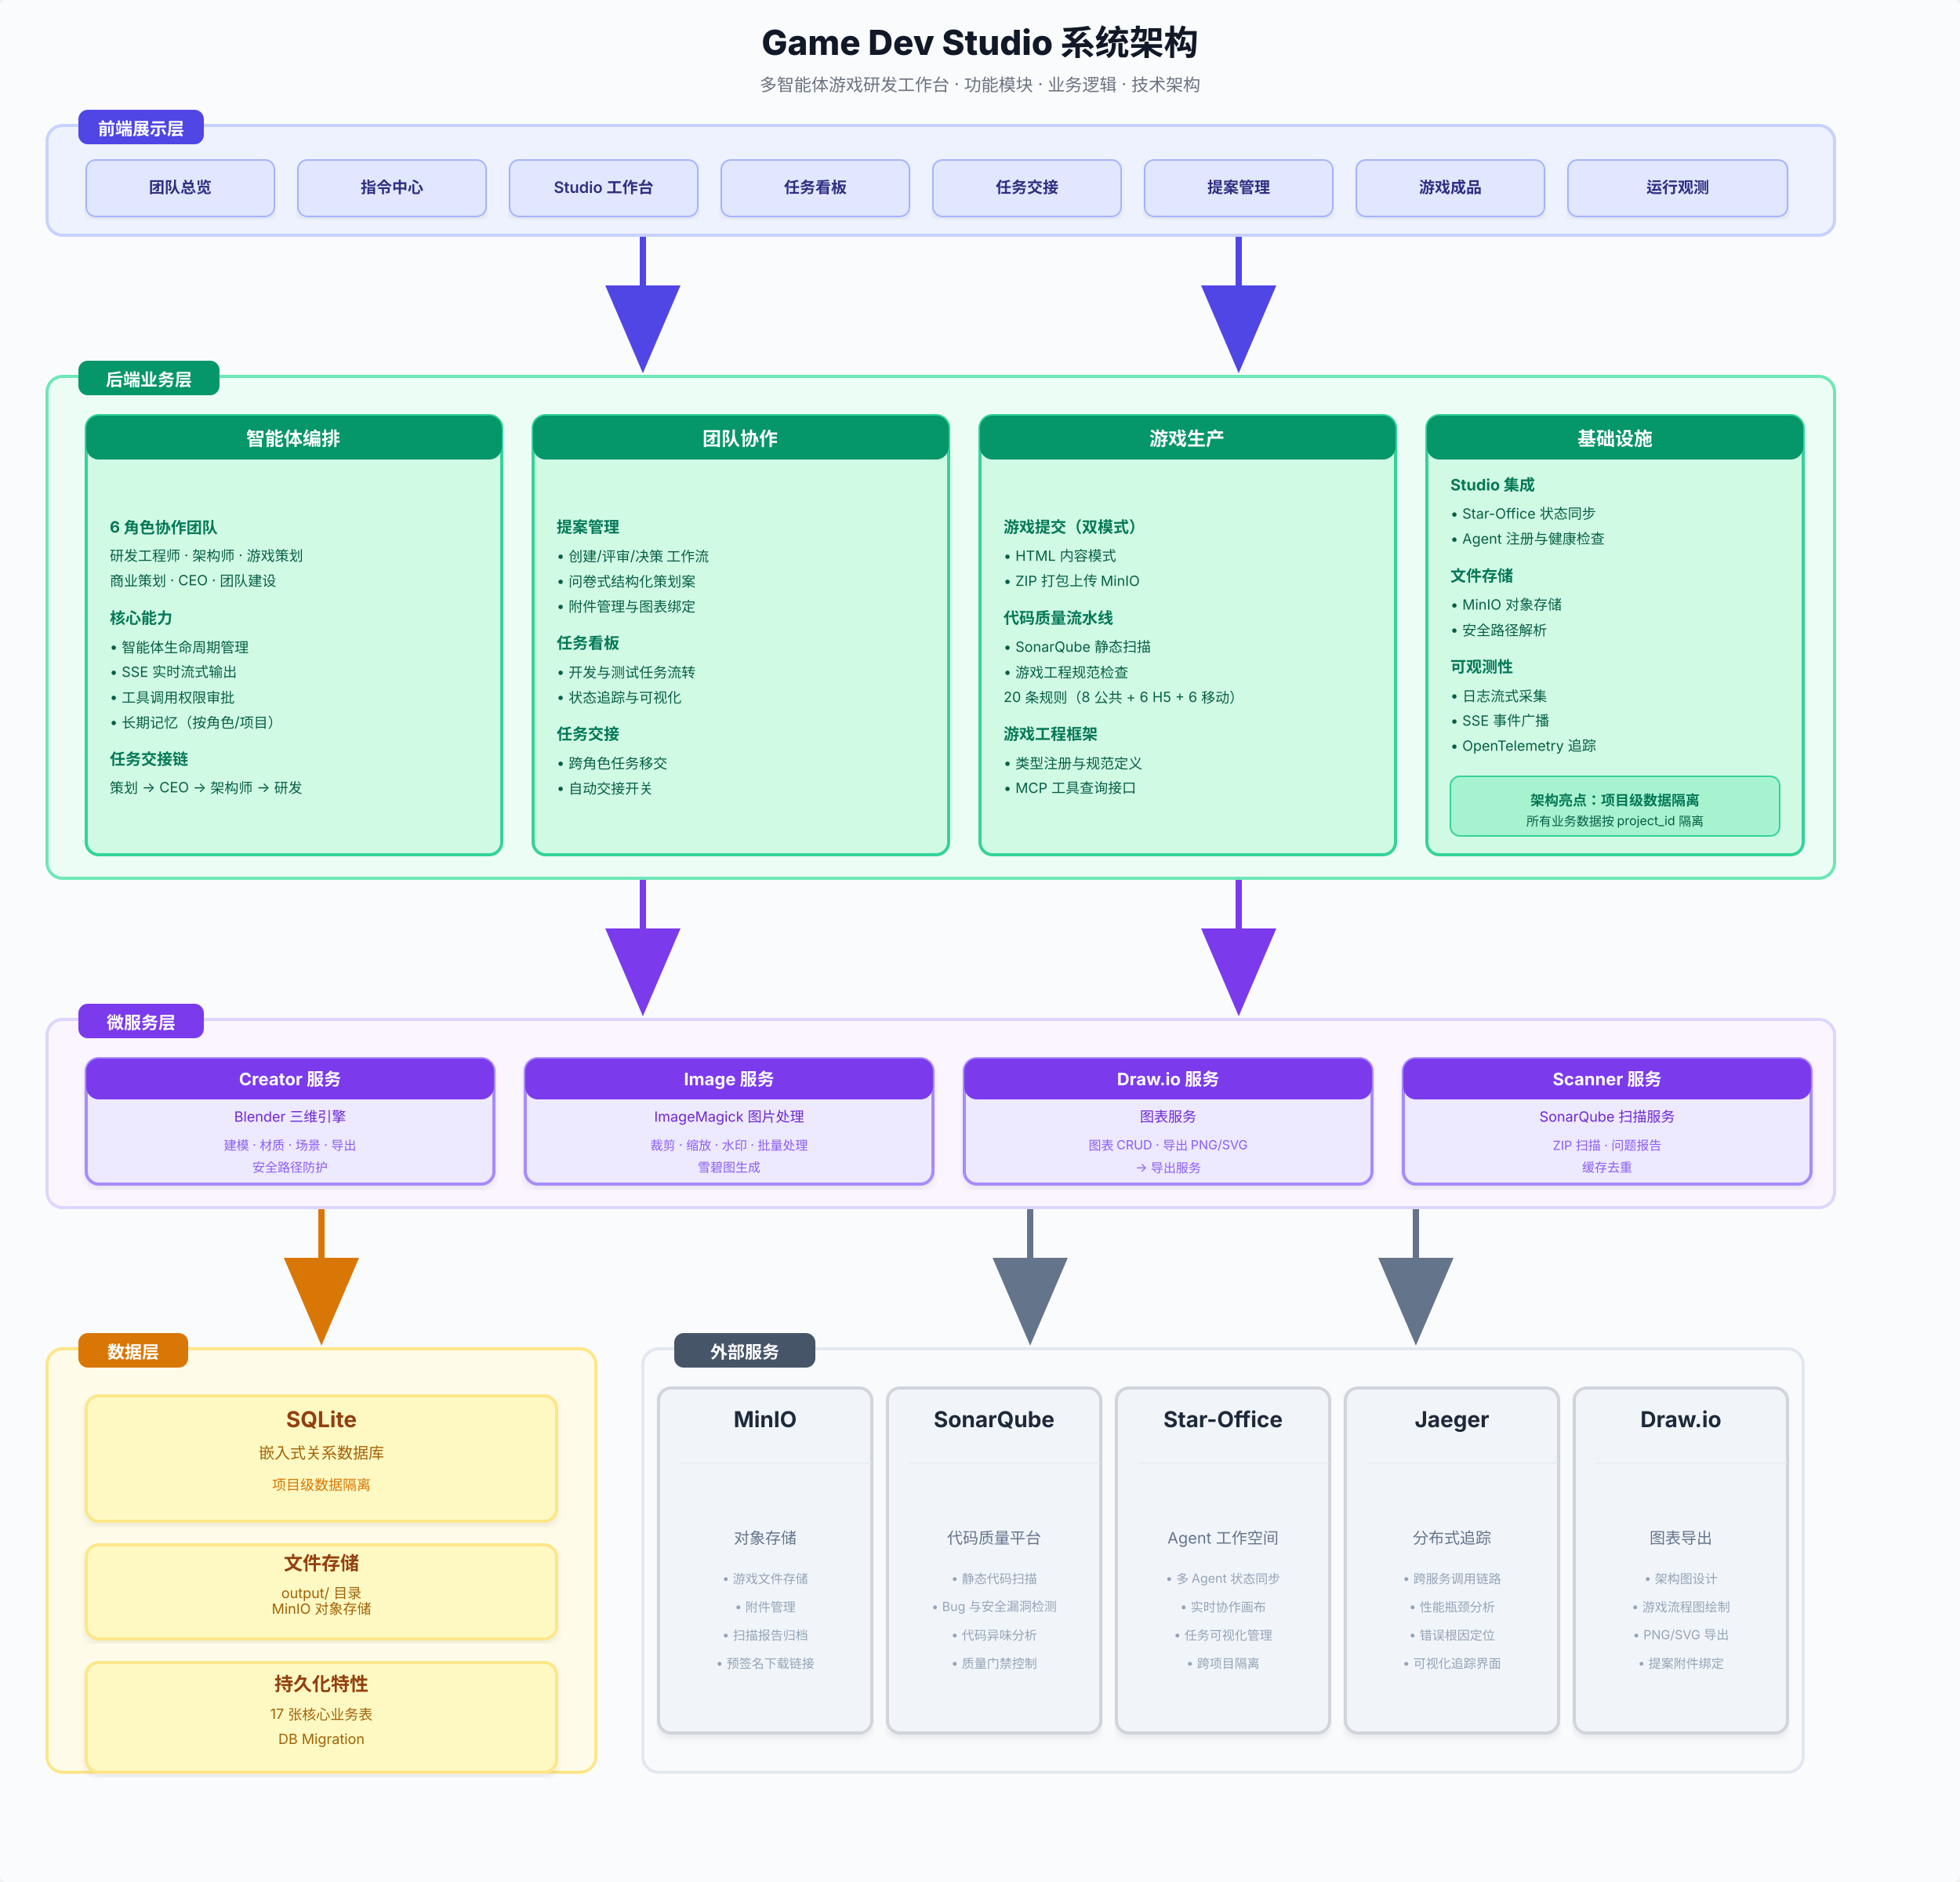
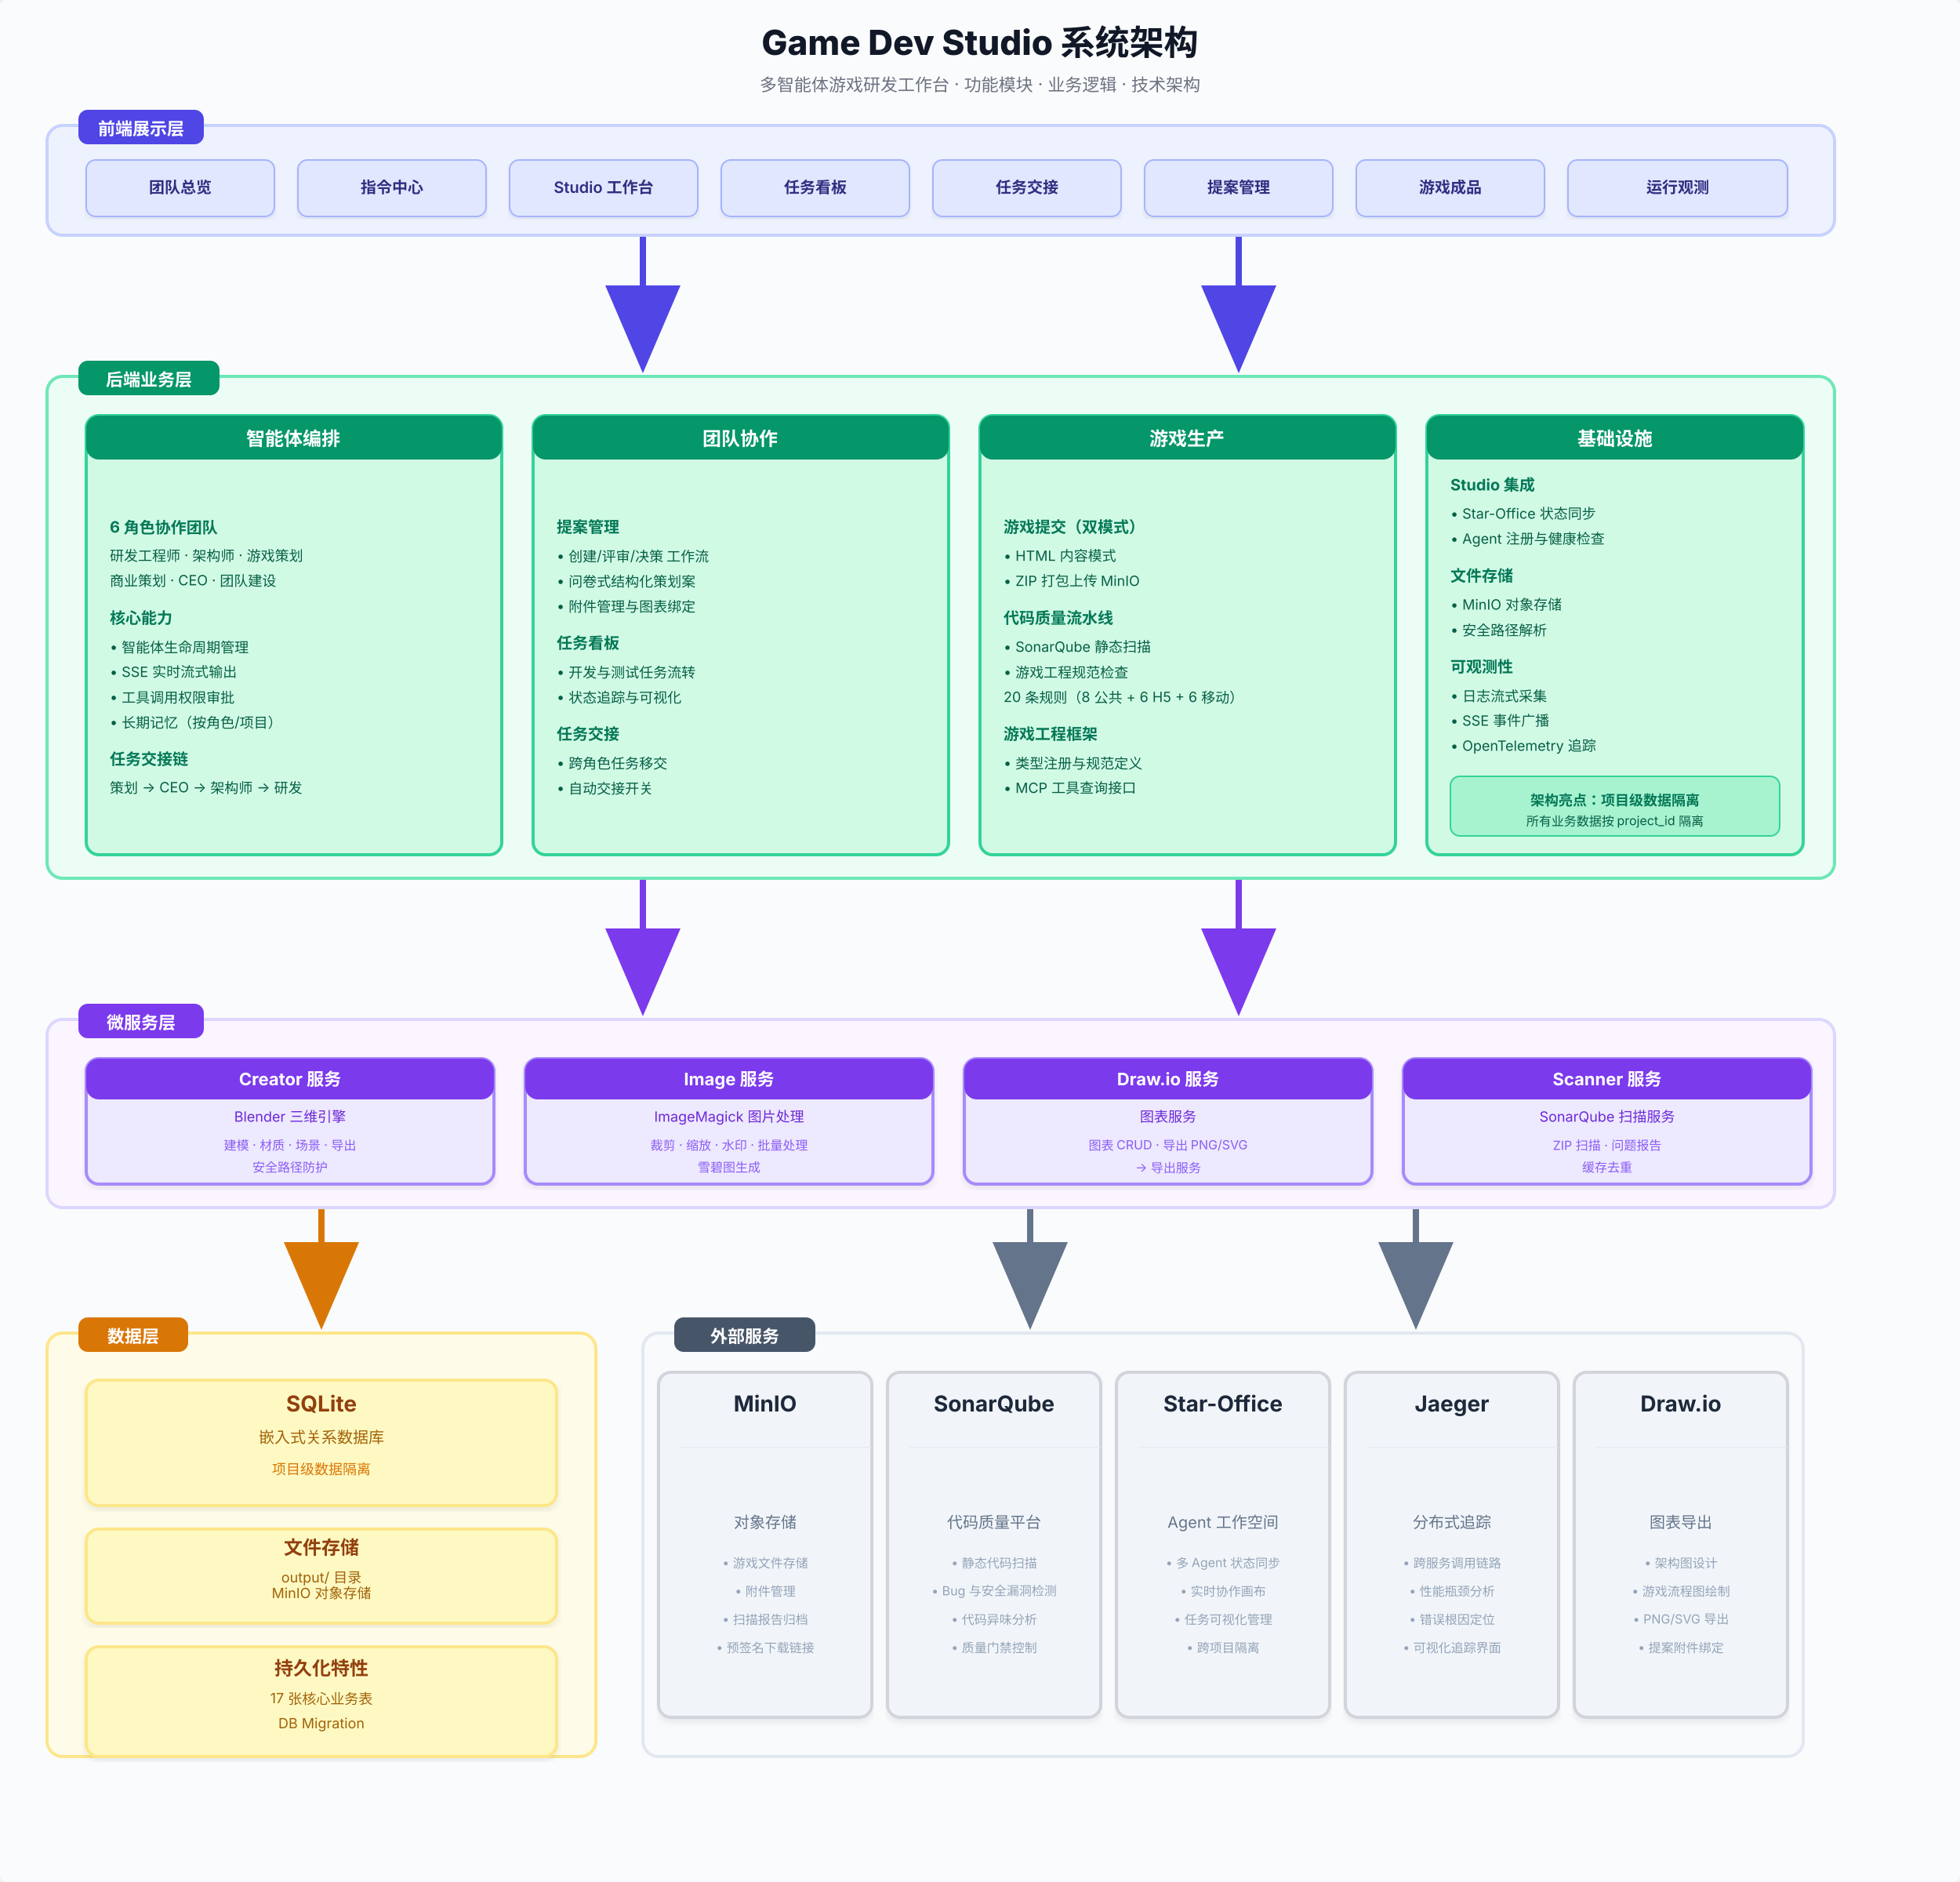
<svg xmlns="http://www.w3.org/2000/svg" viewBox="0 0 1250 1200" font-family="'Inter', 'PingFang SC', 'Microsoft YaHei', Arial, sans-serif">
  <defs>
    <marker id="aB" markerWidth="14" markerHeight="12" refX="12" refY="6" orient="auto">
      <path d="M0,0 L14,6 L0,12 Z" fill="#4F46E5" />
    </marker>
    <marker id="aP" markerWidth="14" markerHeight="12" refX="12" refY="6" orient="auto">
      <path d="M0,0 L14,6 L0,12 Z" fill="#7C3AED" />
    </marker>
    <marker id="aO" markerWidth="14" markerHeight="12" refX="12" refY="6" orient="auto">
      <path d="M0,0 L14,6 L0,12 Z" fill="#D97706" />
    </marker>
    <marker id="aG" markerWidth="14" markerHeight="12" refX="12" refY="6" orient="auto">
      <path d="M0,0 L14,6 L0,12 Z" fill="#64748B" />
    </marker>
    <filter id="sh" x="-1%" y="-1%" width="102%" height="106%">
      <feDropShadow dx="0" dy="2" stdDeviation="2" flood-opacity="0.08" />
    </filter>
  </defs>
  <rect width="1250" height="1200" fill="#FAFBFC" rx="4" />
  <text x="625" y="35" text-anchor="middle" font-size="22" font-weight="800" fill="#111827">Game Dev Studio 系统架构</text>
  <text x="625" y="58" text-anchor="middle" font-size="11" fill="#6B7280">多智能体游戏研发工作台 · 功能模块 · 业务逻辑 · 技术架构</text>
  <line x1="410" y1="150" x2="410" y2="230" stroke="#4F46E5" stroke-width="4" marker-end="url(#aB)" />
  <line x1="790" y1="150" x2="790" y2="230" stroke="#4F46E5" stroke-width="4" marker-end="url(#aB)" />
  <g transform="translate(30, 80)">
    <rect x="0" y="0" width="1140" height="70" rx="10" fill="#EEF2FF" stroke="#C7D2FE" stroke-width="2" />
    <rect x="20" y="-10" width="80" height="22" rx="6" fill="#4F46E5" />
    <text x="60" y="6" text-anchor="middle" font-size="11" font-weight="700" fill="#FFF">前端展示层</text>
    <rect x="25" y="22" width="120" height="36" rx="6" fill="#E0E7FF" stroke="#A5B4FC" stroke-width="1" filter="url(#sh)" />
    <text x="85" y="43" text-anchor="middle" font-size="10" font-weight="600" fill="#312E81">团队总览</text>
    <rect x="160" y="22" width="120" height="36" rx="6" fill="#E0E7FF" stroke="#A5B4FC" stroke-width="1" filter="url(#sh)" />
    <text x="220" y="43" text-anchor="middle" font-size="10" font-weight="600" fill="#312E81">指令中心</text>
    <rect x="295" y="22" width="120" height="36" rx="6" fill="#E0E7FF" stroke="#A5B4FC" stroke-width="1" filter="url(#sh)" />
    <text x="355" y="43" text-anchor="middle" font-size="10" font-weight="600" fill="#312E81">Studio 工作台</text>
    <rect x="430" y="22" width="120" height="36" rx="6" fill="#E0E7FF" stroke="#A5B4FC" stroke-width="1" filter="url(#sh)" />
    <text x="490" y="43" text-anchor="middle" font-size="10" font-weight="600" fill="#312E81">任务看板</text>
    <rect x="565" y="22" width="120" height="36" rx="6" fill="#E0E7FF" stroke="#A5B4FC" stroke-width="1" filter="url(#sh)" />
    <text x="625" y="43" text-anchor="middle" font-size="10" font-weight="600" fill="#312E81">任务交接</text>
    <rect x="700" y="22" width="120" height="36" rx="6" fill="#E0E7FF" stroke="#A5B4FC" stroke-width="1" filter="url(#sh)" />
    <text x="760" y="43" text-anchor="middle" font-size="10" font-weight="600" fill="#312E81">提案管理</text>
    <rect x="835" y="22" width="120" height="36" rx="6" fill="#E0E7FF" stroke="#A5B4FC" stroke-width="1" filter="url(#sh)" />
    <text x="895" y="43" text-anchor="middle" font-size="10" font-weight="600" fill="#312E81">游戏成品</text>
    <rect x="970" y="22" width="140" height="36" rx="6" fill="#E0E7FF" stroke="#A5B4FC" stroke-width="1" filter="url(#sh)" />
    <text x="1040" y="43" text-anchor="middle" font-size="10" font-weight="600" fill="#312E81">运行观测</text>
  </g>
  <line x1="410" y1="560" x2="410" y2="640" stroke="#7C3AED" stroke-width="4" marker-end="url(#aP)" />
  <line x1="790" y1="560" x2="790" y2="640" stroke="#7C3AED" stroke-width="4" marker-end="url(#aP)" />
  <g transform="translate(30, 240)">
    <rect x="0" y="0" width="1140" height="320" rx="10" fill="#ECFDF5" stroke="#6EE7B7" stroke-width="2" />
    <rect x="20" y="-10" width="90" height="22" rx="6" fill="#059669" />
    <text x="65" y="6" text-anchor="middle" font-size="11" font-weight="700" fill="#FFF">后端业务层</text>
    <rect x="25" y="25" width="265" height="280" rx="8" fill="#D1FAE5" stroke="#34D399" stroke-width="2" />
    <rect x="25" y="25" width="265" height="28" rx="8" fill="#059669" />
    <text x="157" y="44" text-anchor="middle" font-size="12" font-weight="700" fill="#FFF">智能体编排</text>
    <text x="40" y="99.6" font-size="10" font-weight="700" fill="#047857">6 角色协作团队</text>
    <text x="40" y="117.6" font-size="9" fill="#065F46">研发工程师 · 架构师 · 游戏策划</text>
    <text x="40" y="133.6" font-size="9" fill="#065F46">商业策划 · CEO · 团队建设</text>
    <text x="40" y="157.6" font-size="10" font-weight="700" fill="#047857">核心能力</text>
    <text x="40" y="175.6" font-size="9" fill="#065F46">• 智能体生命周期管理</text>
    <text x="40" y="191.6" font-size="9" fill="#065F46">• SSE 实时流式输出</text>
    <text x="40" y="207.6" font-size="9" fill="#065F46">• 工具调用权限审批</text>
    <text x="40" y="223.6" font-size="9" fill="#065F46">• 长期记忆（按角色/项目）</text>
    <text x="40" y="247.6" font-size="10" font-weight="700" fill="#047857">任务交接链</text>
    <text x="40" y="265.6" font-size="9" fill="#065F46">策划 → CEO → 架构师 → 研发</text>
    <rect x="310" y="25" width="265" height="280" rx="8" fill="#D1FAE5" stroke="#34D399" stroke-width="2" />
    <rect x="310" y="25" width="265" height="28" rx="8" fill="#059669" />
    <text x="442" y="44" text-anchor="middle" font-size="12" font-weight="700" fill="#FFF">团队协作</text>
    <text x="325" y="99.6" font-size="10" font-weight="700" fill="#047857">提案管理</text>
    <text x="325" y="117.6" font-size="9" fill="#065F46">• 创建/评审/决策 工作流</text>
    <text x="325" y="133.6" font-size="9" fill="#065F46">• 问卷式结构化策划案</text>
    <text x="325" y="149.6" font-size="9" fill="#065F46">• 附件管理与图表绑定</text>
    <text x="325" y="173.6" font-size="10" font-weight="700" fill="#047857">任务看板</text>
    <text x="325" y="191.6" font-size="9" fill="#065F46">• 开发与测试任务流转</text>
    <text x="325" y="207.6" font-size="9" fill="#065F46">• 状态追踪与可视化</text>
    <text x="325" y="231.6" font-size="10" font-weight="700" fill="#047857">任务交接</text>
    <text x="325" y="249.6" font-size="9" fill="#065F46">• 跨角色任务移交</text>
    <text x="325" y="265.6" font-size="9" fill="#065F46">• 自动交接开关</text>
    <rect x="595" y="25" width="265" height="280" rx="8" fill="#D1FAE5" stroke="#34D399" stroke-width="2" />
    <rect x="595" y="25" width="265" height="28" rx="8" fill="#059669" />
    <text x="727" y="44" text-anchor="middle" font-size="12" font-weight="700" fill="#FFF">游戏生产</text>
    <text x="610" y="99.6" font-size="10" font-weight="700" fill="#047857">游戏提交（双模式）</text>
    <text x="610" y="117.6" font-size="9" fill="#065F46">• HTML 内容模式</text>
    <text x="610" y="133.6" font-size="9" fill="#065F46">• ZIP 打包上传 MinIO</text>
    <text x="610" y="157.6" font-size="10" font-weight="700" fill="#047857">代码质量流水线</text>
    <text x="610" y="175.6" font-size="9" fill="#065F46">• SonarQube 静态扫描</text>
    <text x="610" y="191.6" font-size="9" fill="#065F46">• 游戏工程规范检查</text>
    <text x="610" y="207.6" font-size="9" fill="#065F46">  20 条规则（8 公共 + 6 H5 + 6 移动）</text>
    <text x="610" y="231.6" font-size="10" font-weight="700" fill="#047857">游戏工程框架</text>
    <text x="610" y="249.6" font-size="9" fill="#065F46">• 类型注册与规范定义</text>
    <text x="610" y="265.6" font-size="9" fill="#065F46">• MCP 工具查询接口</text>
    <rect x="880" y="25" width="240" height="280" rx="8" fill="#D1FAE5" stroke="#34D399" stroke-width="2" />
    <rect x="880" y="25" width="240" height="28" rx="8" fill="#059669" />
    <text x="1000" y="44" text-anchor="middle" font-size="12" font-weight="700" fill="#FFF">基础设施</text>
    <text x="895" y="72.7" font-size="10" font-weight="700" fill="#047857">Studio 集成</text>
    <text x="895" y="90.7" font-size="9" fill="#065F46">• Star-Office 状态同步</text>
    <text x="895" y="106.7" font-size="9" fill="#065F46">• Agent 注册与健康检查</text>
    <text x="895" y="130.7" font-size="10" font-weight="700" fill="#047857">文件存储</text>
    <text x="895" y="148.7" font-size="9" fill="#065F46">• MinIO 对象存储</text>
    <text x="895" y="164.7" font-size="9" fill="#065F46">• 安全路径解析</text>
    <text x="895" y="188.7" font-size="10" font-weight="700" fill="#047857">可观测性</text>
    <text x="895" y="206.7" font-size="9" fill="#065F46">• 日志流式采集</text>
    <text x="895" y="222.7" font-size="9" fill="#065F46">• SSE 事件广播</text>
    <text x="895" y="238.7" font-size="9" fill="#065F46">• OpenTelemetry 追踪</text>
    <rect x="895" y="255" width="210" height="38" rx="6" fill="#A7F3D0" stroke="#34D399" stroke-width="1" />
    <text x="1000" y="273.5" text-anchor="middle" font-size="9" font-weight="700" fill="#047857">架构亮点：项目级数据隔离</text>
    <text x="1000" y="286.5" text-anchor="middle" font-size="8" fill="#065F46">所有业务数据按 project_id 隔离</text>
  </g>
-   <line x1="205" y1="770" x2="205" y2="850" stroke="#D97706" stroke-width="4" marker-end="url(#aO)" />
-   <line x1="657" y1="770" x2="657" y2="850" stroke="#64748B" stroke-width="4" marker-end="url(#aG)" />
-   <line x1="903" y1="770" x2="903" y2="850" stroke="#64748B" stroke-width="4" marker-end="url(#aG)" />
+   <line x1="205" y1="770" x2="205" y2="840" stroke="#D97706" stroke-width="4" marker-end="url(#aO)" />
+   <line x1="657" y1="770" x2="657" y2="840" stroke="#64748B" stroke-width="4" marker-end="url(#aG)" />
+   <line x1="903" y1="770" x2="903" y2="840" stroke="#64748B" stroke-width="4" marker-end="url(#aG)" />
  <g transform="translate(30, 650)">
    <rect x="0" y="0" width="1140" height="120" rx="10" fill="#FAF5FF" stroke="#DDD6FE" stroke-width="2" />
    <rect x="20" y="-10" width="80" height="22" rx="6" fill="#7C3AED" />
    <text x="60" y="6" text-anchor="middle" font-size="11" font-weight="700" fill="#FFF">微服务层</text>
    <rect x="25" y="25" width="260" height="80" rx="8" fill="#EDE9FE" stroke="#A78BFA" stroke-width="2" filter="url(#sh)" />
    <rect x="25" y="25" width="260" height="26" rx="8" fill="#7C3AED" />
    <text x="155" y="42" text-anchor="middle" font-size="11" font-weight="700" fill="#FFF">Creator 服务</text>
    <text x="155" y="65.2" text-anchor="middle" font-size="9" fill="#6D28D9">Blender 三维引擎</text>
    <text x="155" y="83.2" text-anchor="middle" font-size="8" fill="#8B5CF6">建模 · 材质 · 场景 · 导出</text>
    <text x="155" y="97.2" text-anchor="middle" font-size="8" fill="#8B5CF6">安全路径防护</text>
    <rect x="305" y="25" width="260" height="80" rx="8" fill="#EDE9FE" stroke="#A78BFA" stroke-width="2" filter="url(#sh)" />
    <rect x="305" y="25" width="260" height="26" rx="8" fill="#7C3AED" />
    <text x="435" y="42" text-anchor="middle" font-size="11" font-weight="700" fill="#FFF">Image 服务</text>
    <text x="435" y="65.2" text-anchor="middle" font-size="9" fill="#6D28D9">ImageMagick 图片处理</text>
    <text x="435" y="83.2" text-anchor="middle" font-size="8" fill="#8B5CF6">裁剪 · 缩放 · 水印 · 批量处理</text>
    <text x="435" y="97.2" text-anchor="middle" font-size="8" fill="#8B5CF6">雪碧图生成</text>
    <rect x="585" y="25" width="260" height="80" rx="8" fill="#EDE9FE" stroke="#A78BFA" stroke-width="2" filter="url(#sh)" />
    <rect x="585" y="25" width="260" height="26" rx="8" fill="#7C3AED" />
    <text x="715" y="42" text-anchor="middle" font-size="11" font-weight="700" fill="#FFF">Draw.io 服务</text>
    <text x="715" y="65.2" text-anchor="middle" font-size="9" fill="#6D28D9">图表服务</text>
    <text x="715" y="83.2" text-anchor="middle" font-size="8" fill="#8B5CF6">图表 CRUD · 导出 PNG/SVG</text>
    <text x="715" y="97.2" text-anchor="middle" font-size="8" fill="#8B5CF6">→ 导出服务</text>
    <rect x="865" y="25" width="260" height="80" rx="8" fill="#EDE9FE" stroke="#A78BFA" stroke-width="2" filter="url(#sh)" />
    <rect x="865" y="25" width="260" height="26" rx="8" fill="#7C3AED" />
    <text x="995" y="42" text-anchor="middle" font-size="11" font-weight="700" fill="#FFF">Scanner 服务</text>
    <text x="995" y="65.2" text-anchor="middle" font-size="9" fill="#6D28D9">SonarQube 扫描服务</text>
    <text x="995" y="83.2" text-anchor="middle" font-size="8" fill="#8B5CF6">ZIP 扫描 · 问题报告</text>
    <text x="995" y="97.2" text-anchor="middle" font-size="8" fill="#8B5CF6">缓存去重</text>
  </g>
-   <g transform="translate(30, 860)">
+   <g transform="translate(30, 850)">
    <rect x="0" y="0" width="350" height="270" rx="10" fill="#FEFCE8" stroke="#FDE68A" stroke-width="2" />
    <rect x="20" y="-10" width="70" height="22" rx="6" fill="#D97706" />
    <text x="55" y="6" text-anchor="middle" font-size="11" font-weight="700" fill="#FFF">数据层</text>
    <rect x="25" y="30" width="300" height="80" rx="8" fill="#FEF9C3" stroke="#FDE68A" stroke-width="2" filter="url(#sh)" />
    <text x="175" y="50" text-anchor="middle" font-size="14" font-weight="700" fill="#92400E">SQLite</text>
    <text x="175" y="70" text-anchor="middle" font-size="10" fill="#A16207">嵌入式关系数据库</text>
    <text x="175" y="90" text-anchor="middle" font-size="9" fill="#D97706">项目级数据隔离</text>
    <rect x="25" y="125" width="300" height="60" rx="8" fill="#FEF9C3" stroke="#FDE68A" stroke-width="2" filter="url(#sh)" />
    <text x="175" y="141" text-anchor="middle" font-size="12" font-weight="700" fill="#92400E">文件存储</text>
    <text x="175" y="159" text-anchor="middle" font-size="9" fill="#A16207">output/ 目录</text>
    <text x="175" y="169" text-anchor="middle" font-size="9" fill="#A16207">MinIO 对象存储</text>
    <rect x="25" y="200" width="300" height="70" rx="8" fill="#FEF9C3" stroke="#FDE68A" stroke-width="2" filter="url(#sh)" />
    <text x="175" y="218" text-anchor="middle" font-size="12" font-weight="700" fill="#92400E">持久化特性</text>
    <text x="175" y="236" text-anchor="middle" font-size="9" fill="#A16207">17 张核心业务表</text>
    <text x="175" y="252" text-anchor="middle" font-size="9" fill="#A16207">DB Migration</text>
    <rect x="380" y="0" width="740" height="270" rx="10" fill="#F8FAFC" stroke="#E2E8F0" stroke-width="2" />
    <rect x="400" y="-10" width="90" height="22" rx="6" fill="#475569" />
    <text x="445" y="6" text-anchor="middle" font-size="11" font-weight="700" fill="#FFF">外部服务</text>
    <rect x="390" y="25" width="136" height="220" rx="8" fill="#F1F5F9" stroke="#D1D5DB" stroke-width="2" filter="url(#sh)" />
    <text x="458" y="50" text-anchor="middle" font-size="14" font-weight="700" fill="#1E293B">MinIO</text>
    <line x1="404" y1="73" x2="526" y2="73" stroke="#E2E8F0" stroke-width="0.5" />
    <text x="458" y="124.2" text-anchor="middle" font-size="10" fill="#64748B">对象存储</text>
    <text x="458" y="149.2" text-anchor="middle" font-size="8" fill="#94A3B8">• 游戏文件存储</text>
    <text x="458" y="167.2" text-anchor="middle" font-size="8" fill="#94A3B8">• 附件管理</text>
    <text x="458" y="185.2" text-anchor="middle" font-size="8" fill="#94A3B8">• 扫描报告归档</text>
    <text x="458" y="203.2" text-anchor="middle" font-size="8" fill="#94A3B8">• 预签名下载链接</text>
    <rect x="536" y="25" width="136" height="220" rx="8" fill="#F1F5F9" stroke="#D1D5DB" stroke-width="2" filter="url(#sh)" />
    <text x="604" y="50" text-anchor="middle" font-size="14" font-weight="700" fill="#1E293B">SonarQube</text>
    <line x1="550" y1="73" x2="672" y2="73" stroke="#E2E8F0" stroke-width="0.5" />
    <text x="604" y="124.2" text-anchor="middle" font-size="10" fill="#64748B">代码质量平台</text>
    <text x="604" y="149.2" text-anchor="middle" font-size="8" fill="#94A3B8">• 静态代码扫描</text>
    <text x="604" y="167.2" text-anchor="middle" font-size="8" fill="#94A3B8">• Bug 与安全漏洞检测</text>
    <text x="604" y="185.2" text-anchor="middle" font-size="8" fill="#94A3B8">• 代码异味分析</text>
    <text x="604" y="203.2" text-anchor="middle" font-size="8" fill="#94A3B8">• 质量门禁控制</text>
    <rect x="682" y="25" width="136" height="220" rx="8" fill="#F1F5F9" stroke="#D1D5DB" stroke-width="2" filter="url(#sh)" />
    <text x="750" y="50" text-anchor="middle" font-size="14" font-weight="700" fill="#1E293B">Star-Office</text>
    <line x1="696" y1="73" x2="818" y2="73" stroke="#E2E8F0" stroke-width="0.5" />
    <text x="750" y="124.2" text-anchor="middle" font-size="10" fill="#64748B">Agent 工作空间</text>
    <text x="750" y="149.2" text-anchor="middle" font-size="8" fill="#94A3B8">• 多 Agent 状态同步</text>
    <text x="750" y="167.2" text-anchor="middle" font-size="8" fill="#94A3B8">• 实时协作画布</text>
    <text x="750" y="185.2" text-anchor="middle" font-size="8" fill="#94A3B8">• 任务可视化管理</text>
    <text x="750" y="203.2" text-anchor="middle" font-size="8" fill="#94A3B8">• 跨项目隔离</text>
    <rect x="828" y="25" width="136" height="220" rx="8" fill="#F1F5F9" stroke="#D1D5DB" stroke-width="2" filter="url(#sh)" />
    <text x="896" y="50" text-anchor="middle" font-size="14" font-weight="700" fill="#1E293B">Jaeger</text>
    <line x1="842" y1="73" x2="964" y2="73" stroke="#E2E8F0" stroke-width="0.5" />
    <text x="896" y="124.2" text-anchor="middle" font-size="10" fill="#64748B">分布式追踪</text>
    <text x="896" y="149.2" text-anchor="middle" font-size="8" fill="#94A3B8">• 跨服务调用链路</text>
    <text x="896" y="167.2" text-anchor="middle" font-size="8" fill="#94A3B8">• 性能瓶颈分析</text>
    <text x="896" y="185.2" text-anchor="middle" font-size="8" fill="#94A3B8">• 错误根因定位</text>
    <text x="896" y="203.2" text-anchor="middle" font-size="8" fill="#94A3B8">• 可视化追踪界面</text>
    <rect x="974" y="25" width="136" height="220" rx="8" fill="#F1F5F9" stroke="#D1D5DB" stroke-width="2" filter="url(#sh)" />
    <text x="1042" y="50" text-anchor="middle" font-size="14" font-weight="700" fill="#1E293B">Draw.io</text>
    <line x1="988" y1="73" x2="1110" y2="73" stroke="#E2E8F0" stroke-width="0.5" />
    <text x="1042" y="124.2" text-anchor="middle" font-size="10" fill="#64748B">图表导出</text>
    <text x="1042" y="149.2" text-anchor="middle" font-size="8" fill="#94A3B8">• 架构图设计</text>
    <text x="1042" y="167.2" text-anchor="middle" font-size="8" fill="#94A3B8">• 游戏流程图绘制</text>
    <text x="1042" y="185.2" text-anchor="middle" font-size="8" fill="#94A3B8">• PNG/SVG 导出</text>
    <text x="1042" y="203.2" text-anchor="middle" font-size="8" fill="#94A3B8">• 提案附件绑定</text>
  </g>
</svg>
